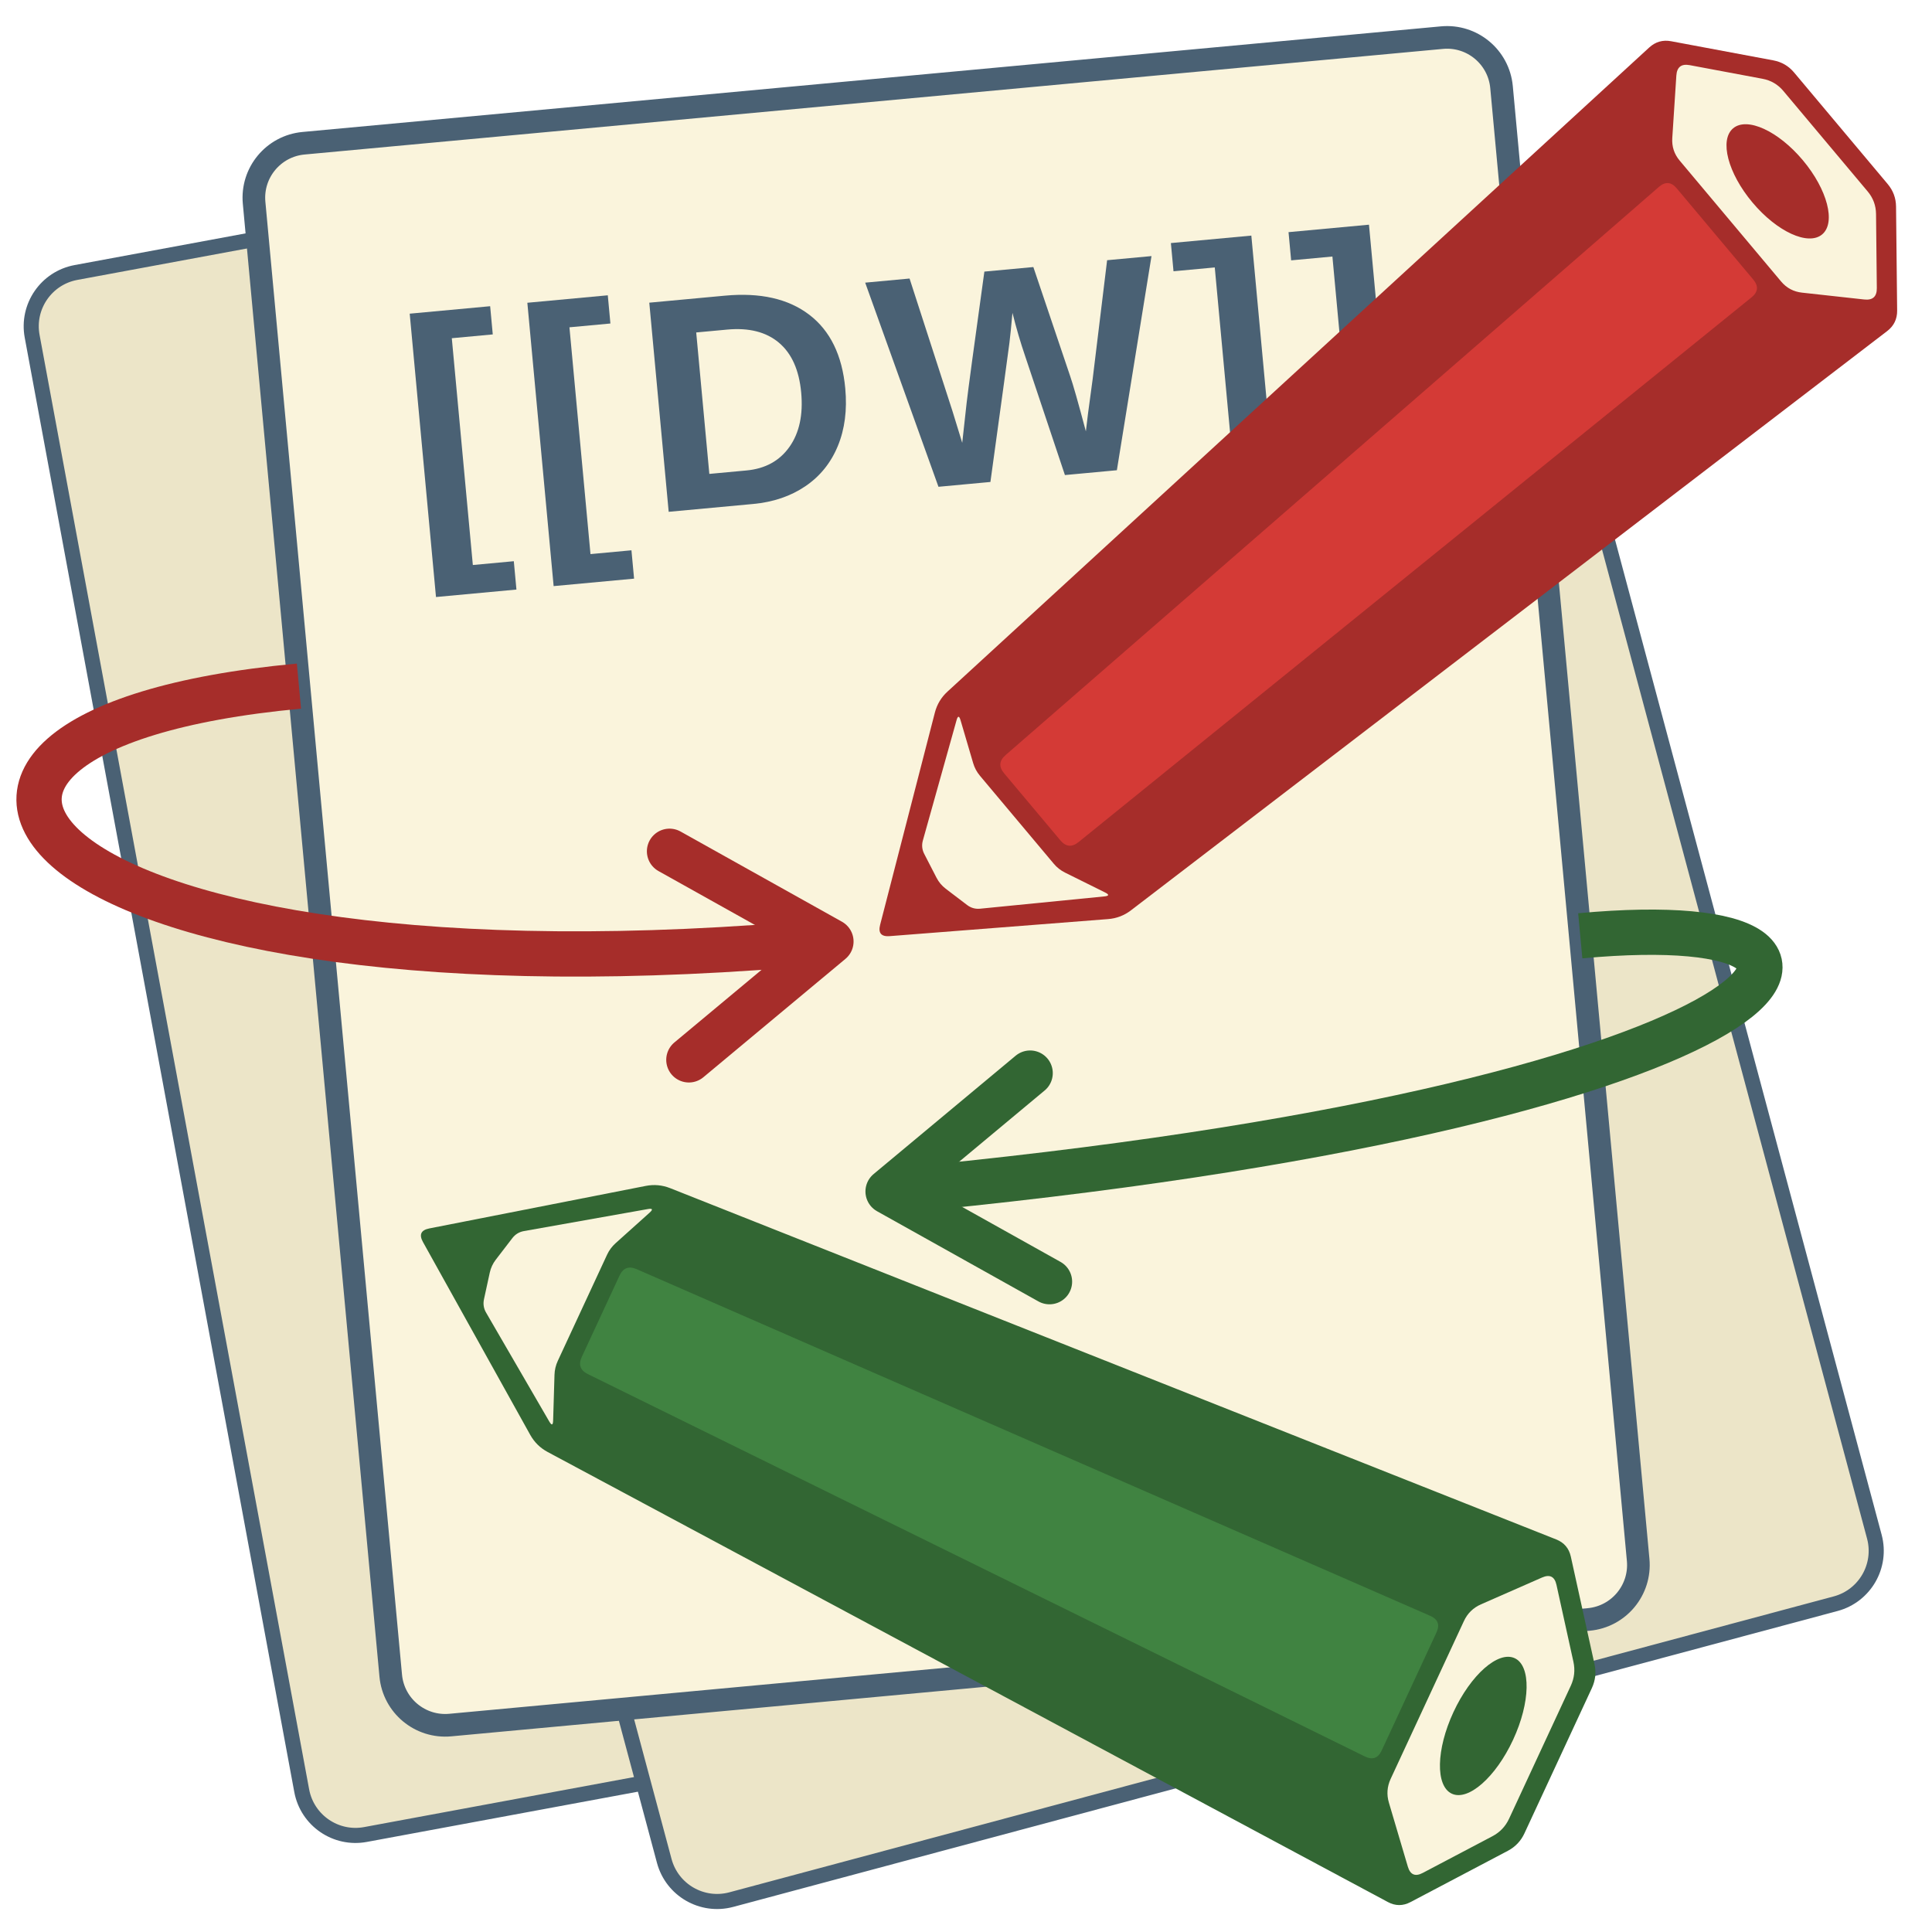
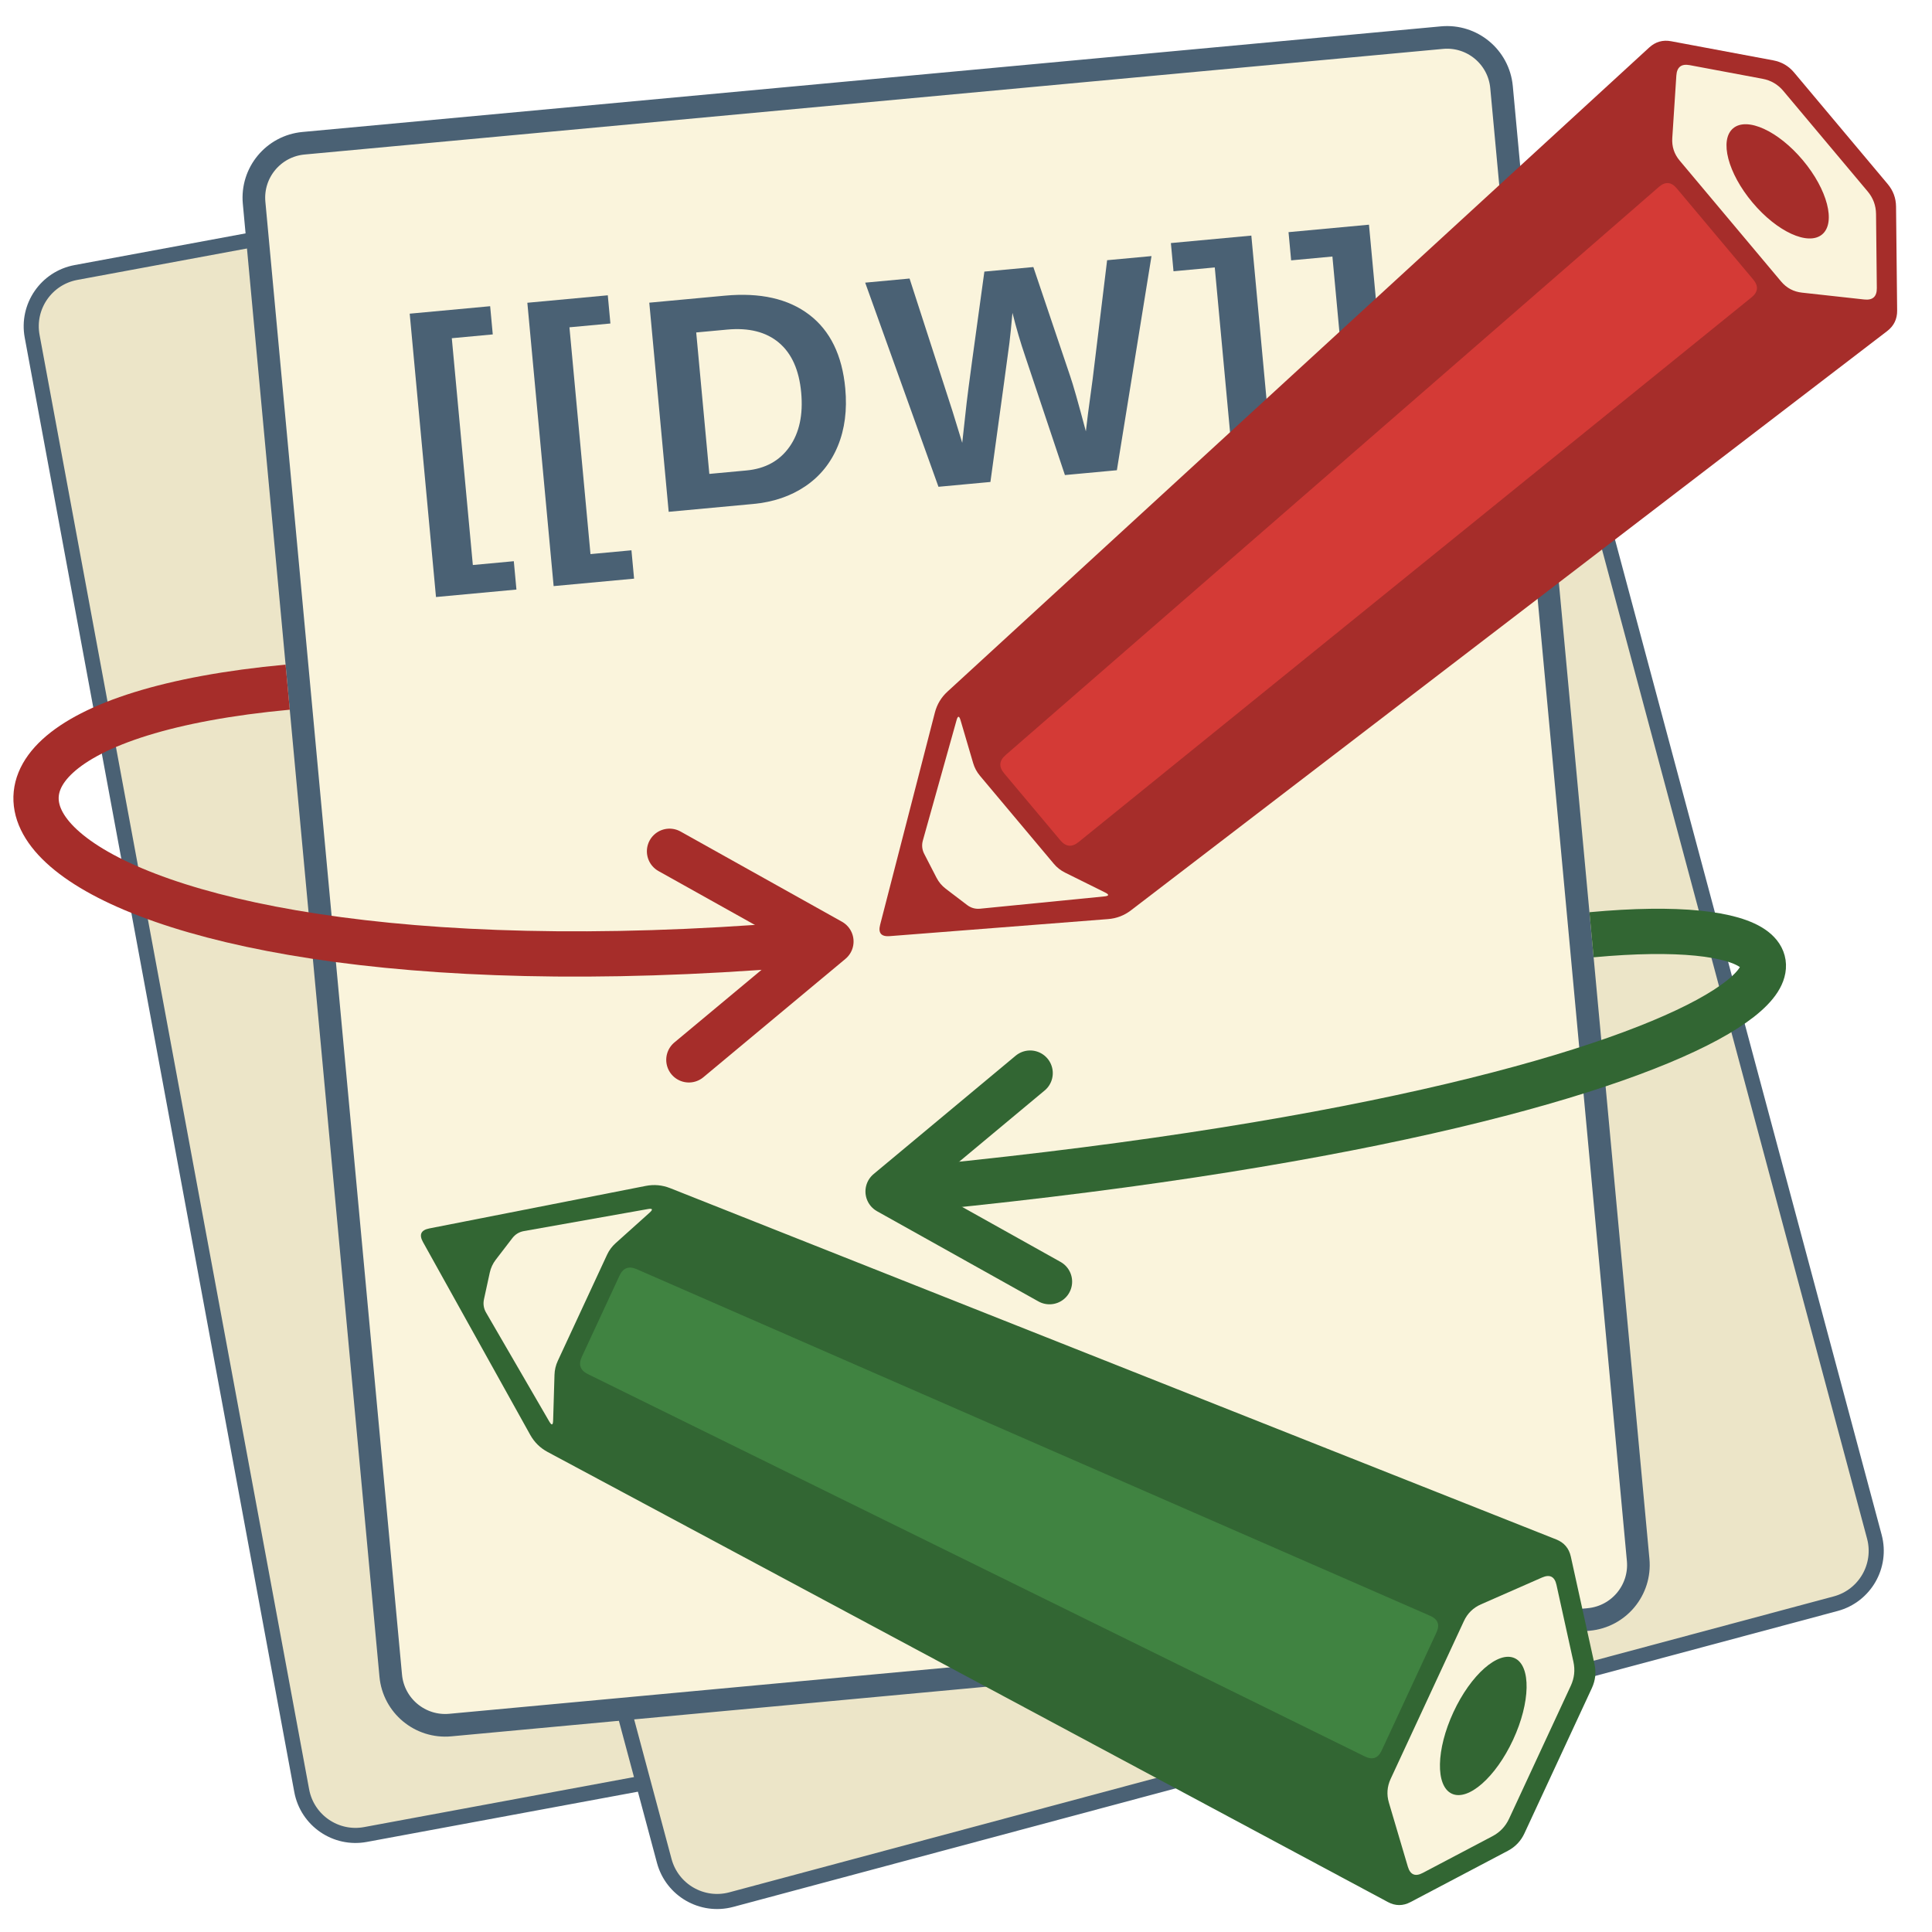
<svg xmlns="http://www.w3.org/2000/svg" viewBox="0 0 1024 1024" width="1024" height="1024" role="img">
  <style>
    /* so a container query can measure the drawing where a media query cannot */
    svg { container-type: size }

    /* md, 96px and below */
    @media (max-width: 96px) {
      #sbf, #sbn { stroke-width: 14 }
      #sf { stroke-width: 20 }
      #wb { display: none }
      #wl { transform: matrix(1.731269, -0.160605, 0.160605, 1.731269, -128.877, 21.868) }
-       #ars, #arh, #ags, #agh { stroke-width: 29 }
+       #ars { stroke-width: 29; d: path("M148.487,364.58C-100.445,387.672,12.247,538.731,440.408,499.012") }
+       #arh, #agh { stroke-width: 29 }
+       #ags { stroke-width: 29; d: path("M847.529,495.069C1026.759,478.442,948.652,587.162,470.704,631.5") }
    }
    @container (max-width: 96px) {
      #sbf, #sbn { stroke-width: 14 }
      #sf { stroke-width: 20 }
      #wb { display: none }
      #wl { transform: matrix(1.731269, -0.160605, 0.160605, 1.731269, -128.877, 21.868) }
-       #ars, #arh, #ags, #agh { stroke-width: 29 }
+       #ars { stroke-width: 29; d: path("M148.487,364.58C-100.445,387.672,12.247,538.731,440.408,499.012") }
+       #arh, #agh { stroke-width: 29 }
+       #ags { stroke-width: 29; d: path("M847.529,495.069C1026.759,478.442,948.652,587.162,470.704,631.5") }
    }
    .sz-md #sbf, .sz-sm #sbf, .sz-xs #sbf, .sz-md #sbn, .sz-sm #sbn, .sz-xs #sbn { stroke-width: 14 }
    .sz-md #sf, .sz-sm #sf, .sz-xs #sf { stroke-width: 20 }
    .sz-md #wb, .sz-sm #wb, .sz-xs #wb { display: none }
    .sz-md #wl, .sz-sm #wl, .sz-xs #wl { transform: matrix(1.731269, -0.160605, 0.160605, 1.731269, -128.877, 21.868) }
-     .sz-md #ars, .sz-sm #ars, .sz-xs #ars, .sz-md #arh, .sz-sm #arh, .sz-xs #arh, .sz-md #ags, .sz-sm #ags, .sz-xs #ags, .sz-md #agh, .sz-sm #agh, .sz-xs #agh { stroke-width: 29 }
+     .sz-md #ars, .sz-sm #ars, .sz-xs #ars { stroke-width: 29; d: path("M148.487,364.58C-100.445,387.672,12.247,538.731,440.408,499.012") }
+     .sz-md #arh, .sz-sm #arh, .sz-xs #arh, .sz-md #agh, .sz-sm #agh, .sz-xs #agh { stroke-width: 29 }
+     .sz-md #ags, .sz-sm #ags, .sz-xs #ags { stroke-width: 29; d: path("M847.529,495.069C1026.759,478.442,948.652,587.162,470.704,631.5") }

    /* sm, 40px and below */
    @media (max-width: 40px) {
      #sbf, #prb, #prm, #prp, #pgb, #pgm, #pgp { display: none }
      #sbn { transform: matrix(1, 0, 0, 1, 218.7, 121.1); stroke-width: 16 }
      #sf { transform: matrix(1, 0, 0, 1, 180, 63); stroke-width: 24 }
      #wl { transform: matrix(1.887734, 0, 0, 1.887734, -124.795, -32.65) }
-       #ars { stroke-width: 64; d: path("M180,416.64C-120,416.64,391.2,551.36,711.2,551.36") }
+       #ars { stroke-width: 64; d: path("M168,416.64C-120,416.64,391.2,551.36,711.2,551.36") }
      #arh { stroke-width: 64; d: path("M608.759,631.396L711.2,551.36L608.759,471.324") }
-       #ags { stroke-width: 64; d: path("M844,635.56C1144,635.56,632.8,787.12,312.8,787.12") }
+       #ags { stroke-width: 64; d: path("M856,635.56C1144,635.56,632.8,787.12,312.8,787.12") }
      #agh { stroke-width: 64; d: path("M415.241,707.084L312.8,787.12L415.241,867.156") }
    }
    @container (max-width: 40px) {
      #sbf, #prb, #prm, #prp, #pgb, #pgm, #pgp { display: none }
      #sbn { transform: matrix(1, 0, 0, 1, 218.7, 121.1); stroke-width: 16 }
      #sf { transform: matrix(1, 0, 0, 1, 180, 63); stroke-width: 24 }
      #wl { transform: matrix(1.887734, 0, 0, 1.887734, -124.795, -32.65) }
-       #ars { stroke-width: 64; d: path("M180,416.64C-120,416.64,391.2,551.36,711.2,551.36") }
+       #ars { stroke-width: 64; d: path("M168,416.64C-120,416.64,391.2,551.36,711.2,551.36") }
      #arh { stroke-width: 64; d: path("M608.759,631.396L711.2,551.36L608.759,471.324") }
-       #ags { stroke-width: 64; d: path("M844,635.56C1144,635.56,632.8,787.12,312.8,787.12") }
+       #ags { stroke-width: 64; d: path("M856,635.56C1144,635.56,632.8,787.12,312.8,787.12") }
      #agh { stroke-width: 64; d: path("M415.241,707.084L312.8,787.12L415.241,867.156") }
    }
    .sz-sm #sbf, .sz-xs #sbf, .sz-sm #prb, .sz-xs #prb, .sz-sm #prm, .sz-xs #prm, .sz-sm #prp, .sz-xs #prp, .sz-sm #pgb, .sz-xs #pgb, .sz-sm #pgm, .sz-xs #pgm, .sz-sm #pgp, .sz-xs #pgp { display: none }
    .sz-sm #sbn, .sz-xs #sbn { transform: matrix(1, 0, 0, 1, 218.7, 121.1); stroke-width: 16 }
    .sz-sm #sf, .sz-xs #sf { transform: matrix(1, 0, 0, 1, 180, 63); stroke-width: 24 }
    .sz-sm #wl, .sz-xs #wl { transform: matrix(1.887734, 0, 0, 1.887734, -124.795, -32.65) }
-     .sz-sm #ars, .sz-xs #ars { stroke-width: 64; d: path("M180,416.64C-120,416.64,391.2,551.36,711.2,551.36") }
+     .sz-sm #ars, .sz-xs #ars { stroke-width: 64; d: path("M168,416.64C-120,416.64,391.2,551.36,711.2,551.36") }
    .sz-sm #arh, .sz-xs #arh { stroke-width: 64; d: path("M608.759,631.396L711.2,551.36L608.759,471.324") }
-     .sz-sm #ags, .sz-xs #ags { stroke-width: 64; d: path("M844,635.56C1144,635.56,632.8,787.12,312.8,787.12") }
+     .sz-sm #ags, .sz-xs #ags { stroke-width: 64; d: path("M856,635.56C1144,635.56,632.8,787.12,312.8,787.12") }
    .sz-sm #agh, .sz-xs #agh { stroke-width: 64; d: path("M415.241,707.084L312.8,787.12L415.241,867.156") }

    /* xs, 20px and below */
    @media (max-width: 20px) {
      #sbn, #wl { display: none }
      #sf { width: 776px; height: 984px; transform: matrix(1, 0, 0, 1, 124, 20); stroke-width: 40 }
-       #ars { stroke-width: 96; d: path("M124,305.36C-56,305.36,424.8,462.8,744.8,462.8") }
+       #ars { stroke-width: 96; d: path("M104,305.36C-56,305.36,424.8,462.8,744.8,462.8") }
      #arh { stroke-width: 96; d: path("M614.778,564.384L744.8,462.8L614.778,361.216") }
-       #ags { stroke-width: 96; d: path("M900,561.2C1080,561.2,599.2,738.32,279.2,738.32") }
+       #ags { stroke-width: 96; d: path("M920,561.2C1080,561.2,599.2,738.32,279.2,738.32") }
      #agh { stroke-width: 96; d: path("M409.222,636.736L279.2,738.32L409.222,839.904") }
    }
    @container (max-width: 20px) {
      #sbn, #wl { display: none }
      #sf { width: 776px; height: 984px; transform: matrix(1, 0, 0, 1, 124, 20); stroke-width: 40 }
-       #ars { stroke-width: 96; d: path("M124,305.36C-56,305.36,424.8,462.8,744.8,462.8") }
+       #ars { stroke-width: 96; d: path("M104,305.36C-56,305.36,424.8,462.8,744.8,462.8") }
      #arh { stroke-width: 96; d: path("M614.778,564.384L744.8,462.8L614.778,361.216") }
-       #ags { stroke-width: 96; d: path("M900,561.2C1080,561.2,599.2,738.32,279.2,738.32") }
+       #ags { stroke-width: 96; d: path("M920,561.2C1080,561.2,599.2,738.32,279.2,738.32") }
      #agh { stroke-width: 96; d: path("M409.222,636.736L279.2,738.32L409.222,839.904") }
    }
    .sz-xs #sbn, .sz-xs #wl { display: none }
    .sz-xs #sf { width: 776px; height: 984px; transform: matrix(1, 0, 0, 1, 124, 20); stroke-width: 40 }
-     .sz-xs #ars { stroke-width: 96; d: path("M124,305.36C-56,305.36,424.8,462.8,744.8,462.8") }
+     .sz-xs #ars { stroke-width: 96; d: path("M104,305.36C-56,305.36,424.8,462.8,744.8,462.8") }
    .sz-xs #arh { stroke-width: 96; d: path("M614.778,564.384L744.8,462.8L614.778,361.216") }
-     .sz-xs #ags { stroke-width: 96; d: path("M900,561.2C1080,561.2,599.2,738.32,279.2,738.32") }
+     .sz-xs #ags { stroke-width: 96; d: path("M920,561.2C1080,561.2,599.2,738.32,279.2,738.32") }
    .sz-xs #agh { stroke-width: 96; d: path("M409.222,636.736L279.2,738.32L409.222,839.904") }
  </style>
  <rect id="sbf" width="664" height="842" rx="29" transform="matrix(0.983255, -0.182236, 0.182236, 0.983255, 11.754, 149.711)" fill="#ece5c8" stroke="#4a6174" stroke-width="8" />
  <rect id="sbn" width="664" height="842" rx="29" transform="matrix(0.965926, -0.258819, 0.258819, 0.965926, 141.65, 201.032)" fill="#ece5c8" stroke="#4a6174" stroke-width="8" />
  <rect id="sf" width="664" height="842" rx="29" transform="matrix(0.995725, -0.092371, 0.092371, 0.995725, 132, 78.6)" fill="#faf4dc" stroke="#4a6174" stroke-width="12" />
  <path id="wb" fill="#4a6174" transform="matrix(0.995725, -0.092371, 0.092371, 0.995725, 132, 78.6)" d="M119.514,245.969L76.692,245.969L76.692,95.146L119.514,95.146L119.514,110.157L97.708,110.157L97.708,230.879L119.514,230.879L119.514,245.969M182.133,245.969L139.312,245.969L139.312,95.146L182.133,95.146L182.133,110.157L160.328,110.157L160.328,230.879L182.133,230.879L182.133,245.969M524.688,245.969L481.867,245.969L481.867,230.879L503.83,230.879L503.83,110.157L481.867,110.157L481.867,95.146L524.688,95.146L524.688,245.969M587.308,245.969L544.486,245.969L544.486,230.879L566.45,230.879L566.45,110.157L544.486,110.157L544.486,95.146L587.308,95.146L587.308,245.969" />
  <path id="wl" fill="#4a6174" transform="matrix(0.995725, -0.092371, 0.092371, 0.995725, 132, 78.6)" d="M302.902,155.902L302.902,155.902Q302.902,173.125,296.147,185.964Q289.392,198.803,277.028,205.597Q264.663,212.392,248.704,212.392L248.704,212.392L203.67,212.392L203.67,101.071L243.963,101.071Q272.09,101.071,287.496,115.253Q302.902,129.435,302.902,155.902M279.437,155.902L279.437,155.902Q279.437,137.968,270.115,128.526Q260.792,119.085,243.489,119.085L243.489,119.085L226.977,119.085L226.977,194.378L246.729,194.378Q261.74,194.378,270.589,184.028Q279.437,173.678,279.437,155.902M470.996,101.071L442.237,212.392L414.585,212.392L399.495,148.001Q396.73,136.624,394.834,124.22L394.834,124.22Q392.937,134.57,391.752,139.982Q390.567,145.394,374.924,212.392L374.924,212.392L347.272,212.392L318.592,101.071L342.215,101.071L358.333,172.967L361.967,190.349Q364.179,179.367,366.273,169.373Q368.366,159.378,382.035,101.071L382.035,101.071L408.107,101.071L422.17,160.326Q423.829,166.963,427.779,190.349L427.779,190.349L429.754,181.184L433.942,163.013L447.373,101.071L470.996,101.071" />
-   <path id="ars" fill="none" stroke="#a62d2a" stroke-width="24" stroke-linecap="butt" stroke-linejoin="round" d="M158.444,363.656C-100.445,387.672,12.247,538.731,440.408,499.012" />
+   <path id="ars" fill="none" stroke="#a62d2a" stroke-width="24" stroke-linecap="butt" stroke-linejoin="round" d="M152.47,364.21C-100.445,387.672,12.247,538.731,440.408,499.012" />
  <path id="arh" fill="none" stroke="#a62d2a" stroke-width="24" stroke-linecap="round" stroke-linejoin="round" d="M365.116,561.742L440.408,499.012L354.862,451.201" />
-   <path id="ags" fill="none" stroke="#326633" stroke-width="24" stroke-linecap="butt" stroke-linejoin="round" d="M837.571,495.992C1026.759,478.442,948.652,587.162,470.704,631.5" />
+   <path id="ags" fill="none" stroke="#326633" stroke-width="24" stroke-linecap="butt" stroke-linejoin="round" d="M843.546,495.438C1026.759,478.442,948.652,587.162,470.704,631.5" />
  <path id="agh" fill="none" stroke="#326633" stroke-width="24" stroke-linecap="round" stroke-linejoin="round" d="M545.996,568.769L470.704,631.5L556.25,679.31" />
  <path id="prb" fill="#a62d2a" transform="matrix(0.741531, -0.622218, 0.622218, 0.741531, 464.8, 496.7)" d="M5.696,4.068Q0,0,5.696,-4.068L103.304,-73.782Q109,-77.85,115.993,-78.162L637.007,-101.346Q644,-101.658,648.442,-96.248L684.558,-52.27Q689,-46.86,689,-39.86L689,39.86Q689,46.86,684.558,52.27L648.442,96.248Q644,101.658,637.007,101.346L115.993,78.162Q109,77.85,103.304,73.782Z" />
  <path id="prm" fill="#d43a36" transform="matrix(0.741531, -0.622218, 0.622218, 0.741531, 464.8, 496.7)" d="M111,-23.962Q111,-30.962,117.999,-31.086L592.001,-39.465Q599,-39.589,599,-32.589L599,32.589Q599,39.589,592.001,39.465L117.999,31.086Q111,30.962,111,23.962Z" />
  <path id="prp" fill="#faf4dc" fill-rule="evenodd" transform="matrix(0.741531, -0.622218, 0.622218, 0.741531, 464.8, 496.7)" d="M49.119,-18.239Q50,-22.141,53.302,-24.398L109.698,-62.945Q113,-65.202,111.398,-61.537L101.602,-39.127Q100,-35.462,100,-31.462L100,31.462Q100,35.462,101.602,39.127L111.398,61.537Q113,65.202,109.698,62.945L53.302,24.398Q50,22.141,49.119,18.239L45.881,3.902Q45,0,45.881,-3.902Z M610,-43.192Q610,-50.192,614.838,-55.251L638.535,-80.029Q643.374,-85.088,647.816,-79.678L673.558,-48.332Q678,-42.922,678,-35.922L678,35.922Q678,42.922,673.558,48.332L647.816,79.678Q643.374,85.088,638.535,80.029L614.838,55.251Q610,50.192,610,43.192Z M625.791 0 A18 37.918 0 0 1 661.791 0 A18 37.918 0 0 1 625.791 0Z" />
  <path id="pgb" fill="#326633" transform="matrix(0.878019, 0.407563, -0.407563, 0.878019, 220.9, 652.4)" d="M5.662,4.116Q0,0,5.662,-4.116L103.338,-75.12Q109,-79.236,115.989,-79.636L637.011,-109.446Q644,-109.845,648.244,-104.279L684.756,-56.387Q689,-50.82,689,-43.82L689,43.82Q689,50.82,684.756,56.387L648.244,104.279Q644,109.845,637.011,109.446L115.989,79.636Q109,79.236,103.338,75.12Z" />
  <path id="pgm" fill="#408341" transform="matrix(0.878019, 0.407563, -0.407563, 0.878019, 220.9, 652.4)" d="M111,-24.523Q111,-31.523,117.998,-31.682L592.002,-42.455Q599,-42.614,599,-35.614L599,35.614Q599,42.614,592.002,42.455L117.998,31.682Q111,31.523,111,24.523Z" />
  <path id="pgp" fill="#faf4dc" fill-rule="evenodd" transform="matrix(0.878019, 0.407563, -0.407563, 0.878019, 220.9, 652.4)" d="M49.126,-18.425Q50,-22.328,53.278,-24.621L109.722,-64.109Q113,-66.402,111.425,-62.725L101.575,-39.721Q100,-36.044,100,-32.044L100,32.044Q100,36.044,101.575,39.721L111.425,62.725Q113,66.402,109.722,64.109L53.278,24.621Q50,22.328,49.126,18.425L45.874,3.903Q45,0,45.874,-3.903Z M610,-47.623Q610,-54.623,614.628,-59.875L638.757,-87.257Q643.385,-92.509,647.629,-86.942L673.756,-52.672Q678,-47.105,678,-40.105L678,40.105Q678,47.105,673.756,52.672L647.629,86.942Q643.385,92.509,638.757,87.257L614.628,59.875Q610,54.623,610,47.623Z M625.795 0 A18 40.895 0 0 1 661.795 0 A18 40.895 0 0 1 625.795 0Z" />
</svg>
